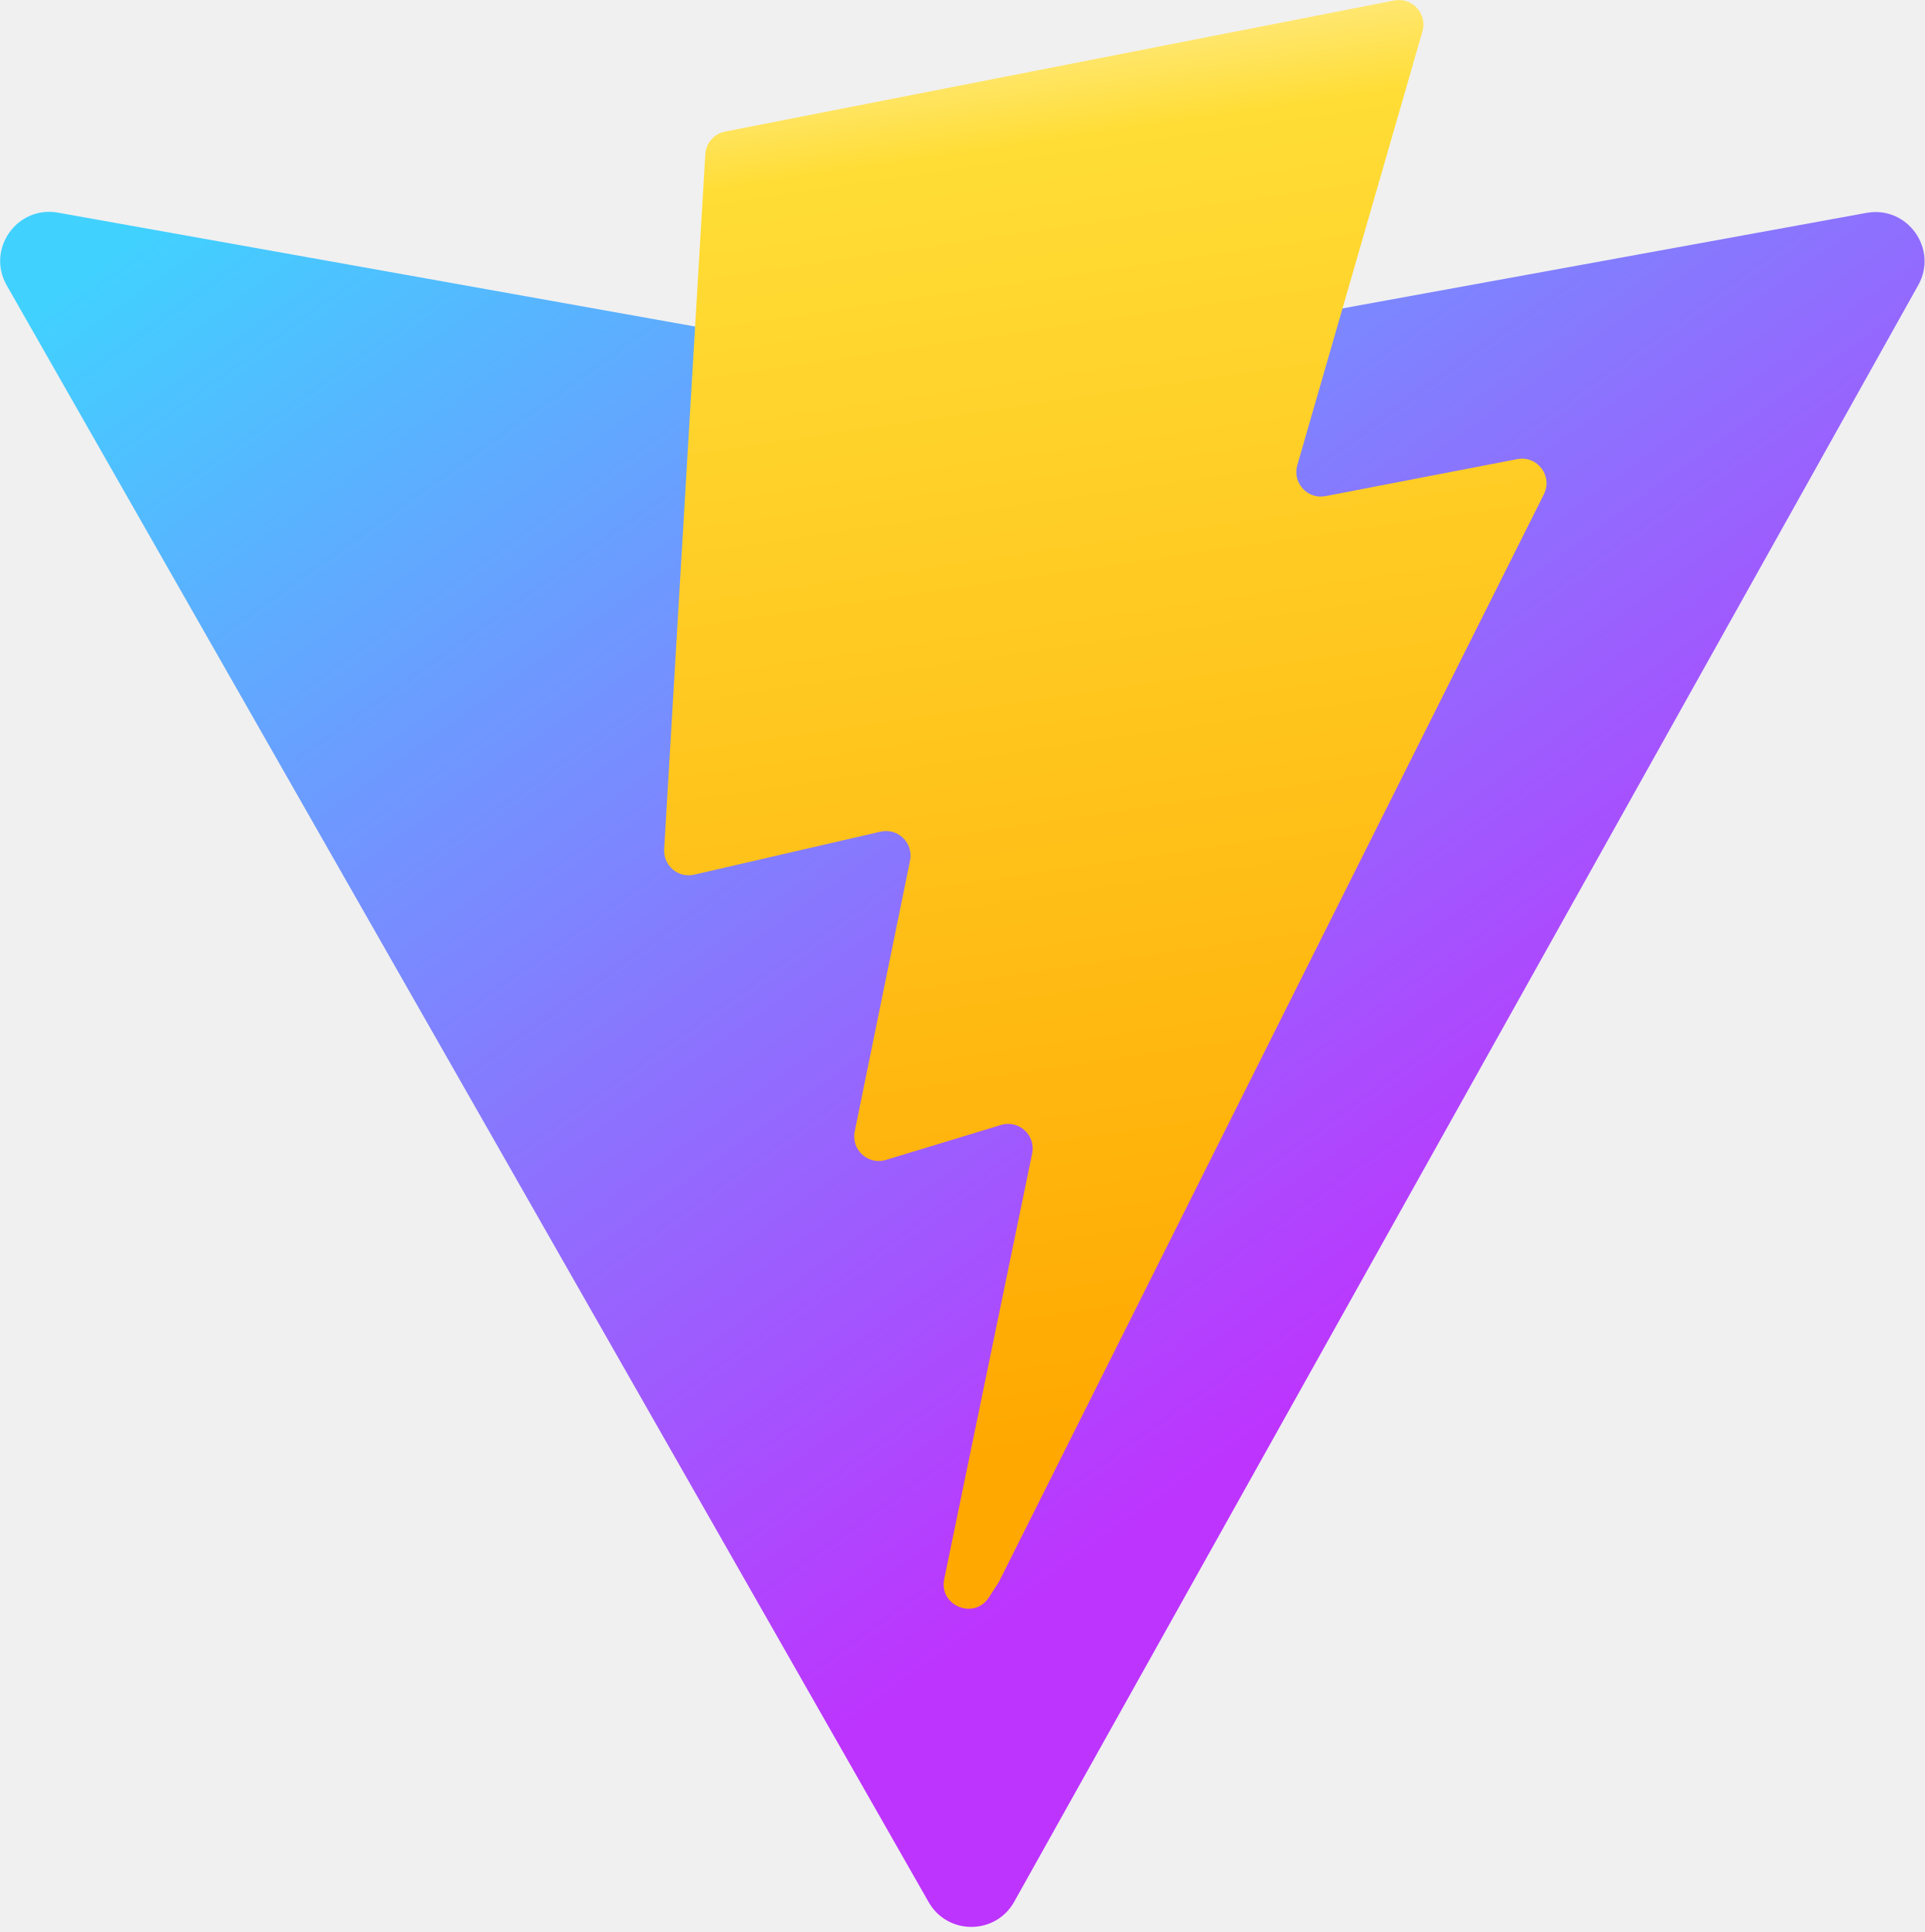
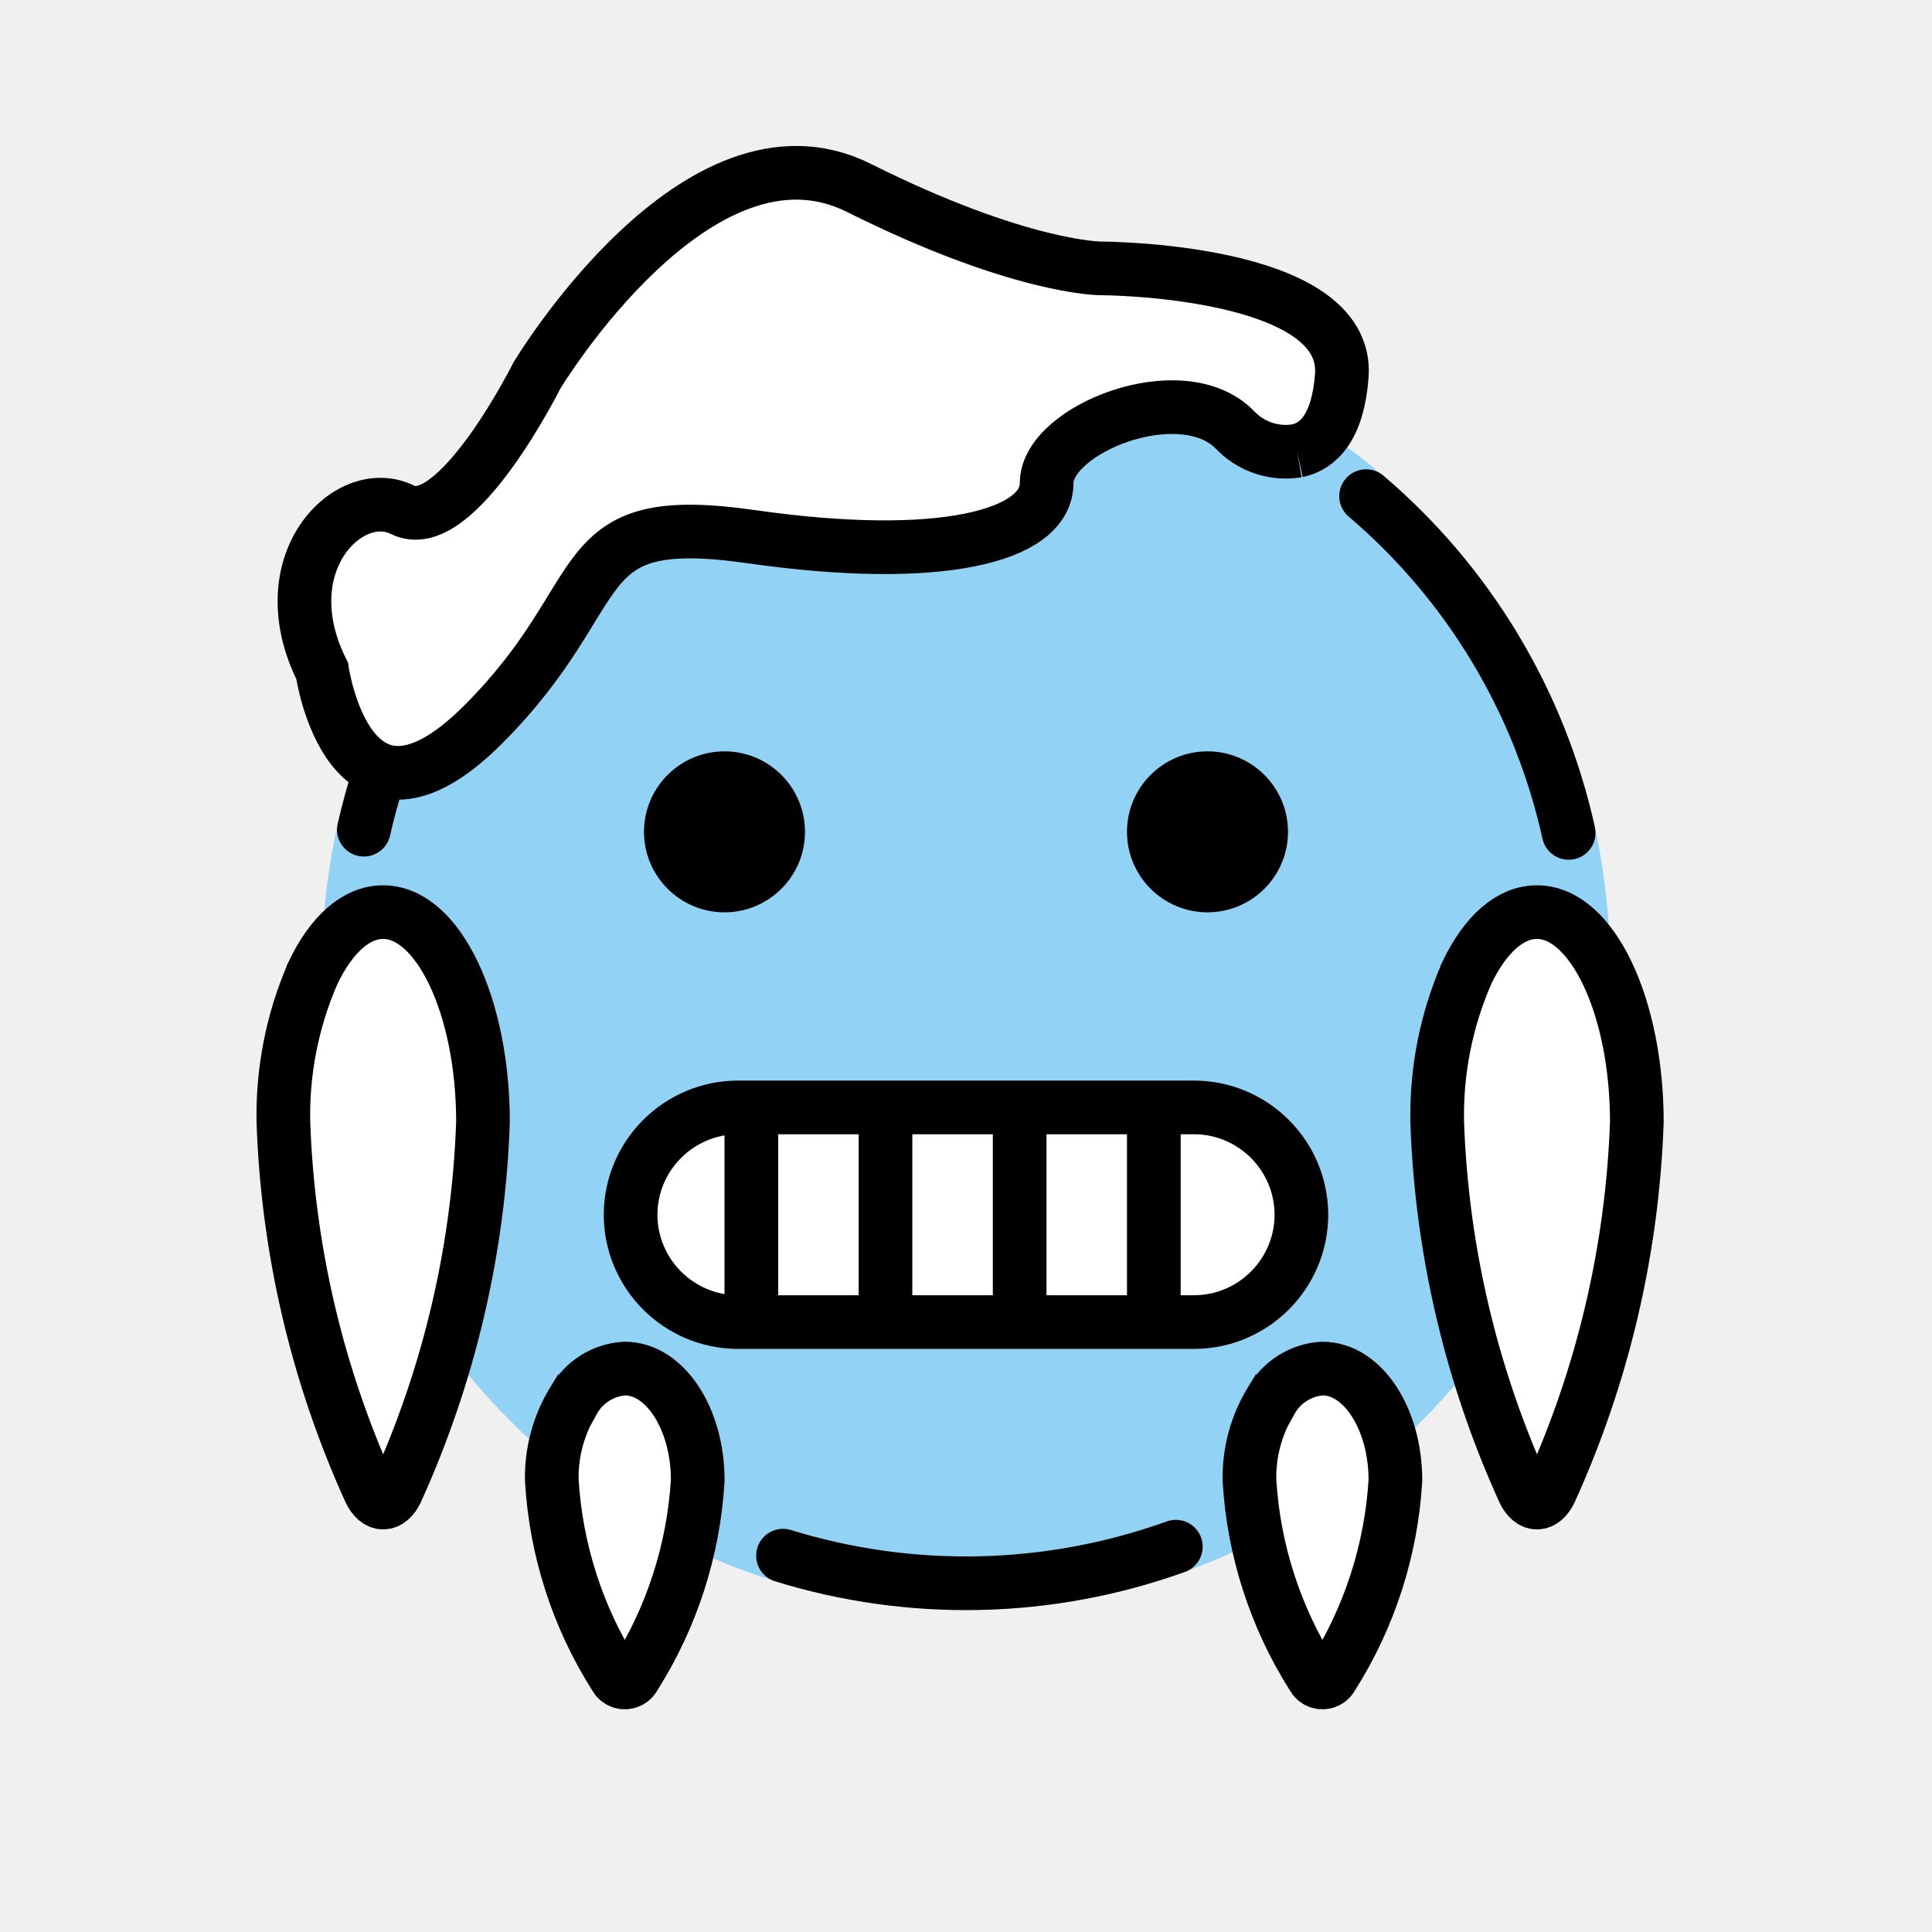
- <svg xmlns="http://www.w3.org/2000/svg" aria-hidden="true" role="img" class="iconify iconify--logos" width="31.88" height="32" preserveAspectRatio="xMidYMid meet" viewBox="0 0 256 257">
-   <defs>
-     <linearGradient id="IconifyId1813088fe1fbc01fb466" x1="-.828%" x2="57.636%" y1="7.652%" y2="78.411%">
-       <stop offset="0%" stop-color="#41D1FF" />
-       <stop offset="100%" stop-color="#BD34FE" />
-     </linearGradient>
-     <linearGradient id="IconifyId1813088fe1fbc01fb467" x1="43.376%" x2="50.316%" y1="2.242%" y2="89.03%">
-       <stop offset="0%" stop-color="#FFEA83" />
-       <stop offset="8.333%" stop-color="#FFDD35" />
-       <stop offset="100%" stop-color="#FFA800" />
-     </linearGradient>
-   </defs>
-   <path fill="url(#IconifyId1813088fe1fbc01fb466)" d="M255.153 37.938L134.897 252.976c-2.483 4.44-8.862 4.466-11.382.048L.875 37.958c-2.746-4.814 1.371-10.646 6.827-9.67l120.385 21.517a6.537 6.537 0 0 0 2.322-.004l117.867-21.483c5.438-.991 9.574 4.796 6.877 9.62Z" />
-   <path fill="url(#IconifyId1813088fe1fbc01fb467)" d="M185.432.063L96.44 17.501a3.268 3.268 0 0 0-2.634 3.014l-5.474 92.456a3.268 3.268 0 0 0 3.997 3.378l24.777-5.718c2.318-.535 4.413 1.507 3.936 3.838l-7.361 36.047c-.495 2.426 1.782 4.5 4.151 3.78l15.304-4.649c2.372-.72 4.652 1.36 4.15 3.788l-11.698 56.621c-.732 3.542 3.979 5.473 5.943 2.437l1.313-2.028l72.516-144.72c1.215-2.423-.88-5.186-3.54-4.672l-25.505 4.922c-2.396.462-4.435-1.77-3.759-4.114l16.646-57.705c.677-2.35-1.37-4.583-3.769-4.113Z" />
+ <svg xmlns="http://www.w3.org/2000/svg" id="emoji" viewBox="0 0 72 72" version="1.1">
+   <g id="color">
+     <path fill="#92D3F5" d="m36 12c-13.25 1e-4 -24 10.75-24 24s10.75 24 24 24 24-10.75 24-24c-0.015-13.25-10.75-23.99-24-24z" />
+     <path fill="#fff" d="m11.65 36.29c-0.757 1.745-1.128 3.633-1.089 5.535 0.165 4.748 1.26 9.418 3.224 13.74 0.274 0.576 0.717 0.575 0.99 0 1.964-4.327 3.06-8.997 3.225-13.75v-5e-4c-9e-4 -4.313-1.67-7.822-3.72-7.822-0.993-0.003-1.926 0.811-2.629 2.29z" />
+     <path fill="#fff" d="m54.65 36.29c-0.757 1.745-1.128 3.633-1.089 5.535 0.165 4.748 1.26 9.418 3.224 13.74 0.274 0.576 0.717 0.575 0.99 0 1.964-4.327 3.06-8.997 3.225-13.75v-5e-4c-9e-4 -4.313-1.67-7.822-3.72-7.822-0.993-0.003-1.926 0.811-2.629 2.29z" />
+     <path fill="#fff" d="m21.36 52.22c-0.541 0.885-0.818 1.906-0.796 2.943 0.152 2.597 0.963 5.112 2.357 7.308 0.094 0.2 0.332 0.286 0.532 0.192 0.084-0.04 0.152-0.107 0.192-0.192 1.394-2.197 2.205-4.712 2.358-7.309-7e-4 -2.294-1.221-4.16-2.72-4.16-0.808 0.048-1.534 0.508-1.922 1.218z" />
+     <path fill="#fff" d="m47.36 52.22c-0.541 0.885-0.818 1.906-0.796 2.943 0.152 2.597 0.963 5.112 2.357 7.308 0.094 0.2 0.332 0.286 0.532 0.192 0.084-0.04 0.152-0.107 0.192-0.192 1.394-2.197 2.205-4.712 2.358-7.309-7e-4 -2.294-1.221-4.16-2.72-4.16-0.808 0.048-1.534 0.508-1.922 1.218z" />
+     <path fill="#fff" d="m44.5 49.27h-17c-2.206-0.006-3.994-1.794-4-4 0.006-2.206 1.794-3.994 4-4h17c2.206 0.006 3.994 1.794 4 4-0.006 2.206-1.794 3.994-4 4z" />
+     <path fill="#fff" d="m48.34 16.8c0.795-0.166 1.522-0.884 1.665-2.799 0.299-3.989-9-4-9-4s-3 0-9-3-12 7-12 7-3 6-5 5-5 2-3 6c0 0 1 7 6 2s3-8 10-7 11 0 11-2 5-4 7-2c0.595 0.642 1.472 0.942 2.335 0.799" />
+   </g>
+   <g id="line">
+     <path fill="none" stroke="#000" stroke-linecap="round" stroke-miterlimit="10" stroke-width="2" d="m43.82 57.64c-4.716 1.696-9.854 1.813-14.64 0.335" />
+     <path fill="none" stroke="#000" stroke-linecap="round" stroke-miterlimit="10" stroke-width="2" d="m50.91 18.49c3.818 3.249 6.469 7.657 7.55 12.55" />
+     <path fill="none" stroke="#000" stroke-linecap="round" stroke-miterlimit="10" stroke-width="2" d="m13.56 30.92c0.155-0.682 0.338-1.351 0.549-2.004" />
+     <path fill="none" stroke="#000" stroke-miterlimit="10" stroke-width="2" d="m11.65 36.29c-0.757 1.745-1.128 3.633-1.089 5.535 0.165 4.748 1.26 9.418 3.224 13.74 0.274 0.576 0.717 0.575 0.99 0 1.964-4.327 3.06-8.997 3.225-13.75v-5e-4c-9e-4 -4.313-1.67-7.822-3.72-7.822-0.993-0.003-1.926 0.811-2.629 2.29z" />
+     <path fill="none" stroke="#000" stroke-miterlimit="10" stroke-width="2" d="m54.65 36.29c-0.757 1.745-1.128 3.633-1.089 5.535 0.165 4.748 1.26 9.418 3.224 13.74 0.274 0.576 0.717 0.575 0.99 0 1.964-4.327 3.06-8.997 3.225-13.75v-5e-4c-9e-4 -4.313-1.67-7.822-3.72-7.822-0.993-0.003-1.926 0.811-2.629 2.29z" />
+     <path fill="none" stroke="#000" stroke-miterlimit="10" stroke-width="2" d="m21.36 52.22c-0.541 0.885-0.818 1.906-0.796 2.943 0.152 2.597 0.963 5.112 2.357 7.308 0.094 0.2 0.332 0.286 0.532 0.192 0.084-0.04 0.152-0.107 0.192-0.192 1.394-2.197 2.205-4.712 2.358-7.309-7e-4 -2.294-1.221-4.16-2.72-4.16-0.808 0.048-1.534 0.508-1.922 1.218z" />
+     <path fill="none" stroke="#000" stroke-miterlimit="10" stroke-width="2" d="m47.36 52.22c-0.541 0.885-0.818 1.906-0.796 2.943 0.152 2.597 0.963 5.112 2.357 7.308 0.094 0.2 0.332 0.286 0.532 0.192 0.084-0.04 0.152-0.107 0.192-0.192 1.394-2.197 2.205-4.712 2.358-7.309-7e-4 -2.294-1.221-4.16-2.72-4.16-0.808 0.048-1.534 0.508-1.922 1.218z" />
+     <path fill="none" stroke="#000" stroke-miterlimit="2" stroke-width="2" d="m44.5 49.27h-17c-2.206-0.006-3.994-1.794-4-4 0.006-2.206 1.794-3.994 4-4h17c2.206 0.006 3.994 1.794 4 4-0.006 2.206-1.794 3.994-4 4z" />
+     <line x1="28" x2="28" y1="41.77" y2="48.77" fill="none" stroke="#000" stroke-linecap="round" stroke-linejoin="round" stroke-width="2" />
+     <line x1="33" x2="33" y1="41.77" y2="48.77" fill="none" stroke="#000" stroke-linecap="round" stroke-linejoin="round" stroke-width="2" />
+     <line x1="38" x2="38" y1="41.77" y2="48.77" fill="none" stroke="#000" stroke-linecap="round" stroke-linejoin="round" stroke-width="2" />
+     <line x1="43" x2="43" y1="41.77" y2="48.77" fill="none" stroke="#000" stroke-linecap="round" stroke-linejoin="round" stroke-width="2" />
+     <path fill="none" stroke="#000" stroke-miterlimit="10" stroke-width="2" d="m48.34 16.8c0.795-0.166 1.522-0.884 1.665-2.799 0.299-3.989-9-4-9-4s-3 0-9-3-12 7-12 7-3 6-5 5-5 2-3 6c0 0 1 7 6 2s3-8 10-7 11 0 11-2 5-4 7-2c0.595 0.642 1.472 0.942 2.335 0.799" />
+     <path d="m30 31c0 1.657-1.345 3-3 3-1.655 0-3-1.343-3-3 0-1.655 1.345-3 3-3 1.655 0 3 1.345 3 3" />
+     <path d="m48 31c0 1.657-1.345 3-3 3s-3-1.343-3-3c0-1.655 1.345-3 3-3s3 1.345 3 3" />
+   </g>
</svg>
